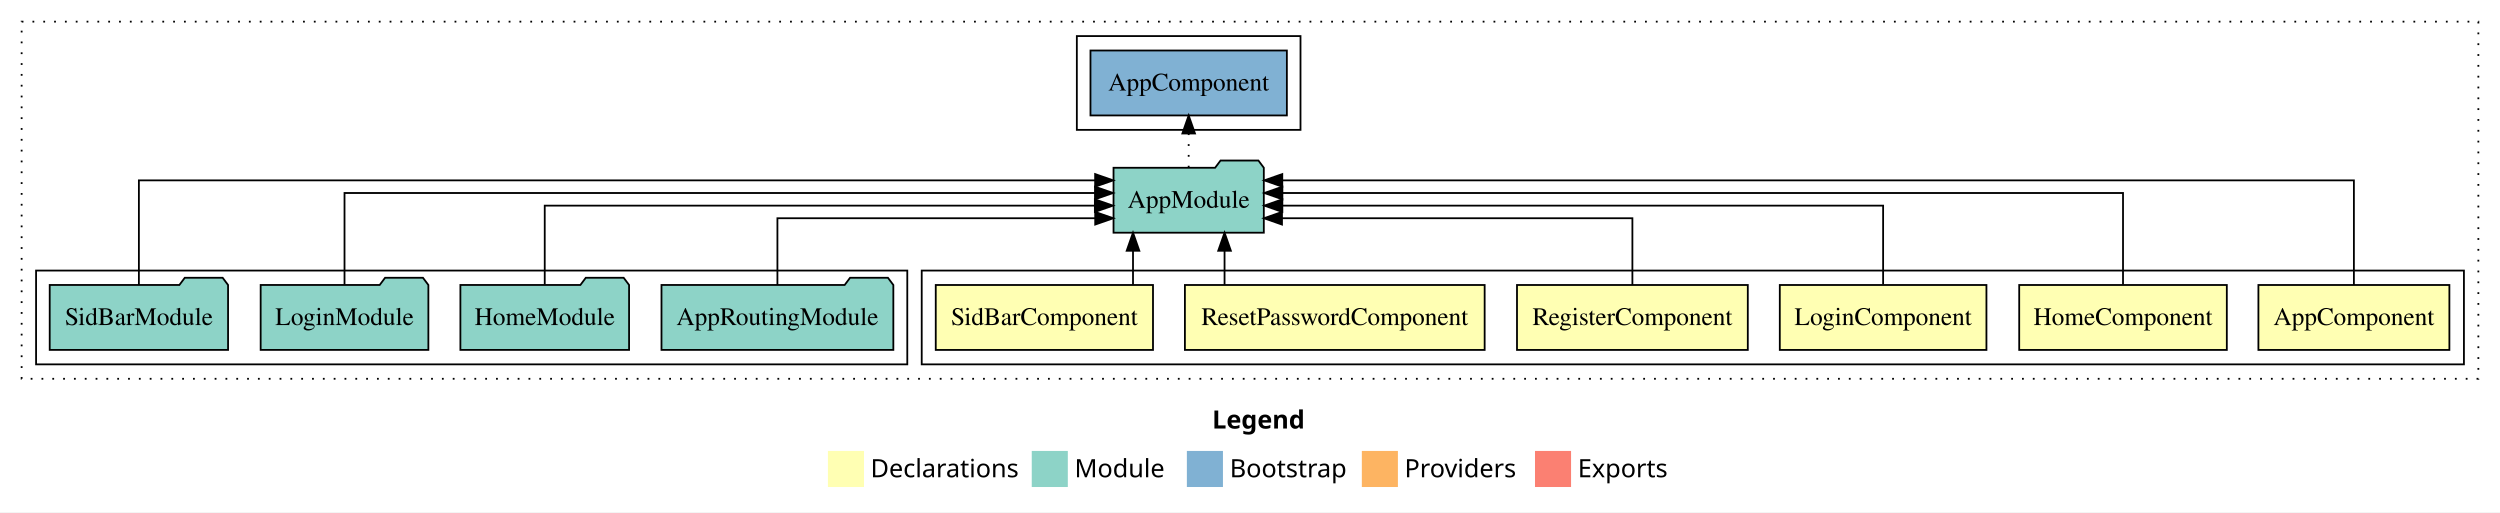
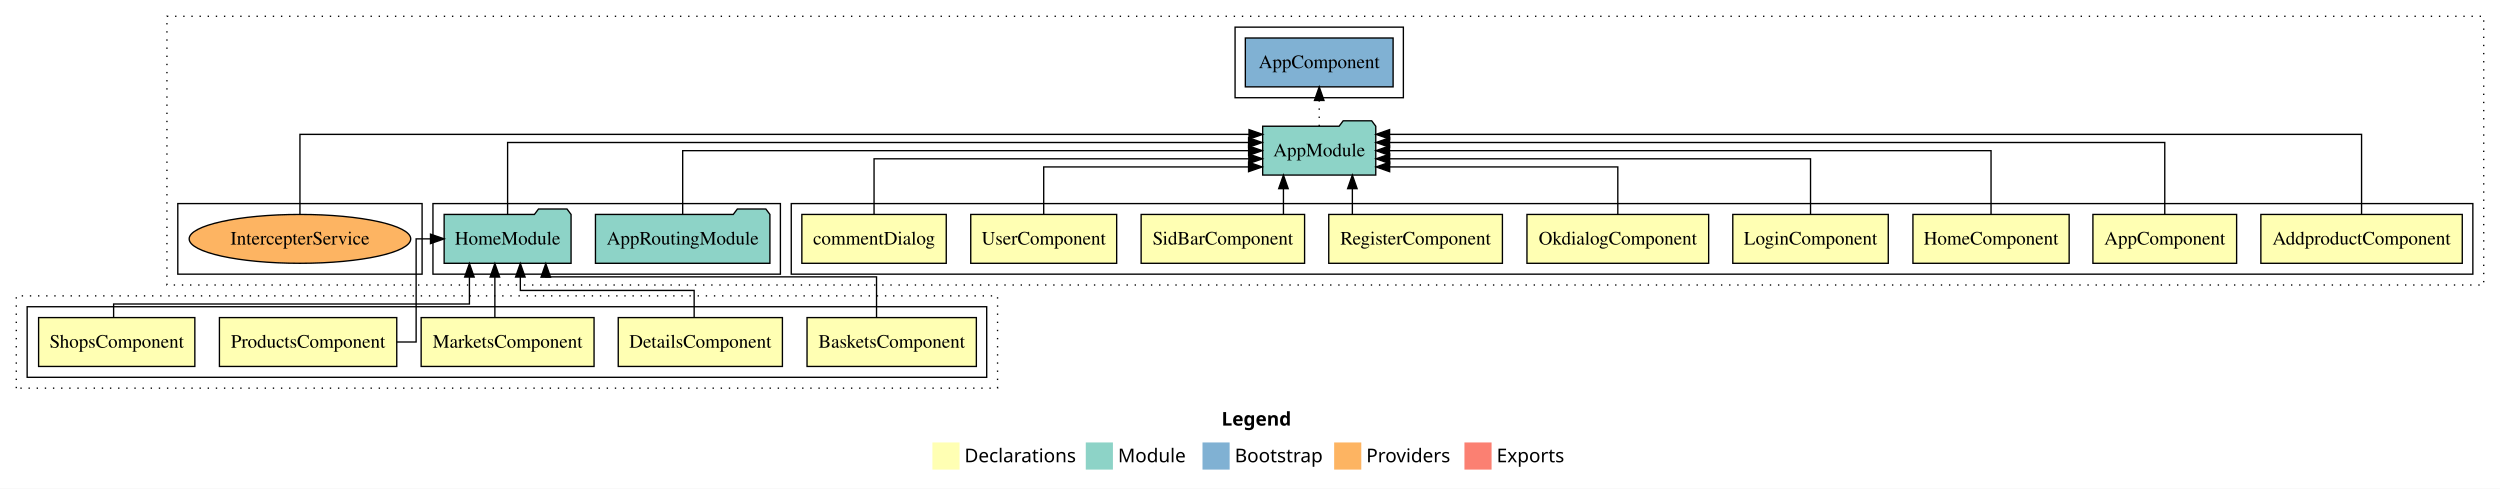
- <svg xmlns="http://www.w3.org/2000/svg" width="1386pt" height="284pt" viewBox="0.00 0.00 1386.00 284.00">
-   <g id="graph0" class="graph" transform="scale(1 1) rotate(0) translate(4 280)">
-     <polygon fill="white" stroke="transparent" points="-4,4 -4,-280 1382,-280 1382,4 -4,4" />
-     <text text-anchor="start" x="668.01" y="-42.4" font-family="sans-serif" font-weight="bold" font-size="14.00">Legend</text>
-     <polygon fill="#ffffb3" stroke="transparent" points="455,-10 455,-30 475,-30 475,-10 455,-10" />
-     <text text-anchor="start" x="478.63" y="-15.4" font-family="sans-serif" font-size="14.00">  Declarations</text>
-     <polygon fill="#8dd3c7" stroke="transparent" points="568,-10 568,-30 588,-30 588,-10 568,-10" />
-     <text text-anchor="start" x="591.73" y="-15.4" font-family="sans-serif" font-size="14.00">  Module</text>
-     <polygon fill="#80b1d3" stroke="transparent" points="654,-10 654,-30 674,-30 674,-10 654,-10" />
-     <text text-anchor="start" x="677.78" y="-15.4" font-family="sans-serif" font-size="14.00">  Bootstrap</text>
-     <polygon fill="#fdb462" stroke="transparent" points="751,-10 751,-30 771,-30 771,-10 751,-10" />
-     <text text-anchor="start" x="774.67" y="-15.4" font-family="sans-serif" font-size="14.00">  Providers</text>
-     <polygon fill="#fb8072" stroke="transparent" points="847,-10 847,-30 867,-30 867,-10 847,-10" />
-     <text text-anchor="start" x="870.73" y="-15.4" font-family="sans-serif" font-size="14.00">  Exports</text>
+ <svg xmlns="http://www.w3.org/2000/svg" width="1842pt" height="360pt" viewBox="0.00 0.00 1842.00 360.00">
+   <g id="graph0" class="graph" transform="scale(1 1) rotate(0) translate(4 356)">
+     <polygon fill="white" stroke="transparent" points="-4,4 -4,-356 1838,-356 1838,4 -4,4" />
+     <text text-anchor="start" x="896.01" y="-42.4" font-family="sans-serif" font-weight="bold" font-size="14.00">Legend</text>
+     <polygon fill="#ffffb3" stroke="transparent" points="683,-10 683,-30 703,-30 703,-10 683,-10" />
+     <text text-anchor="start" x="706.63" y="-15.4" font-family="sans-serif" font-size="14.00">  Declarations</text>
+     <polygon fill="#8dd3c7" stroke="transparent" points="796,-10 796,-30 816,-30 816,-10 796,-10" />
+     <text text-anchor="start" x="819.73" y="-15.4" font-family="sans-serif" font-size="14.00">  Module</text>
+     <polygon fill="#80b1d3" stroke="transparent" points="882,-10 882,-30 902,-30 902,-10 882,-10" />
+     <text text-anchor="start" x="905.78" y="-15.4" font-family="sans-serif" font-size="14.00">  Bootstrap</text>
+     <polygon fill="#fdb462" stroke="transparent" points="979,-10 979,-30 999,-30 999,-10 979,-10" />
+     <text text-anchor="start" x="1002.67" y="-15.4" font-family="sans-serif" font-size="14.00">  Providers</text>
+     <polygon fill="#fb8072" stroke="transparent" points="1075,-10 1075,-30 1095,-30 1095,-10 1075,-10" />
+     <text text-anchor="start" x="1098.73" y="-15.4" font-family="sans-serif" font-size="14.00">  Exports</text>
    <g id="clust1" class="cluster">
-       <polygon fill="none" stroke="black" stroke-dasharray="1,5" points="8,-70 8,-268 1370,-268 1370,-70 8,-70" />
+       <polygon fill="none" stroke="black" stroke-dasharray="1,5" points="119,-146 119,-344 1826,-344 1826,-146 119,-146" />
    </g>
    <g id="clust2" class="cluster">
-       <polygon fill="none" stroke="black" points="507,-78 507,-130 1362,-130 1362,-78 507,-78" />
+       <polygon fill="none" stroke="black" points="579,-154 579,-206 1818,-206 1818,-154 579,-154" />
    </g>
-     <g id="clust9" class="cluster">
-       <polygon fill="none" stroke="black" points="16,-78 16,-130 499,-130 499,-78 16,-78" />
+     <g id="clust12" class="cluster">
+       <polygon fill="none" stroke="black" points="315,-154 315,-206 571,-206 571,-154 315,-154" />
    </g>
-     <g id="clust11" class="cluster">
-       <polygon fill="none" stroke="black" points="593,-208 593,-260 717,-260 717,-208 593,-208" />
+     <g id="clust14" class="cluster">
+       <polygon fill="none" stroke="black" points="906,-284 906,-336 1030,-336 1030,-284 906,-284" />
+     </g>
+     <g id="clust15" class="cluster">
+       <polygon fill="none" stroke="black" points="127,-154 127,-206 307,-206 307,-154 127,-154" />
+     </g>
+     <g id="clust22" class="cluster">
+       <polygon fill="none" stroke="black" stroke-dasharray="1,5" points="8,-70 8,-138 731,-138 731,-70 8,-70" />
+     </g>
+     <g id="clust23" class="cluster">
+       <polygon fill="none" stroke="black" points="16,-78 16,-130 723,-130 723,-78 16,-78" />
    </g>
    <g id="node1" class="node">
-       <polygon fill="#ffffb3" stroke="black" points="1353.94,-122 1248.06,-122 1248.06,-86 1353.94,-86 1353.94,-122" />
-       <text text-anchor="middle" x="1301" y="-99.8" font-family="Times,serif" font-size="14.00">AppComponent</text>
+       <polygon fill="#ffffb3" stroke="black" points="1810.2,-198 1661.8,-198 1661.8,-162 1810.2,-162 1810.2,-198" />
+       <text text-anchor="middle" x="1736" y="-175.8" font-family="Times,serif" font-size="14.00">AddproductComponent</text>
+     </g>
+     <g id="node10" class="node">
+       <polygon fill="#8dd3c7" stroke="black" points="1009.66,-263 1006.66,-267 985.66,-267 982.66,-263 926.34,-263 926.34,-227 1009.66,-227 1009.66,-263" />
+       <text text-anchor="middle" x="968" y="-240.8" font-family="Times,serif" font-size="14.00">AppModule</text>
+     </g>
+     <g id="edge1" class="edge">
+       <path fill="none" stroke="black" d="M1736,-198.25C1736,-221.02 1736,-257 1736,-257 1736,-257 1019.84,-257 1019.84,-257" />
+       <polygon fill="black" stroke="black" points="1019.84,-253.5 1009.84,-257 1019.84,-260.5 1019.84,-253.5" />
+     </g>
+     <g id="node2" class="node">
+       <polygon fill="#ffffb3" stroke="black" points="1643.94,-198 1538.06,-198 1538.06,-162 1643.94,-162 1643.94,-198" />
+       <text text-anchor="middle" x="1591" y="-175.8" font-family="Times,serif" font-size="14.00">AppComponent</text>
+     </g>
+     <g id="edge2" class="edge">
+       <path fill="none" stroke="black" d="M1591,-198.28C1591,-219.32 1591,-251 1591,-251 1591,-251 1019.84,-251 1019.84,-251" />
+       <polygon fill="black" stroke="black" points="1019.84,-247.5 1009.84,-251 1019.84,-254.5 1019.84,-247.5" />
+     </g>
+     <g id="node3" class="node">
+       <polygon fill="#ffffb3" stroke="black" points="1520.55,-198 1405.45,-198 1405.45,-162 1520.55,-162 1520.55,-198" />
+       <text text-anchor="middle" x="1463" y="-175.8" font-family="Times,serif" font-size="14.00">HomeComponent</text>
+     </g>
+     <g id="edge3" class="edge">
+       <path fill="none" stroke="black" d="M1463,-198.11C1463,-217.34 1463,-245 1463,-245 1463,-245 1019.78,-245 1019.78,-245" />
+       <polygon fill="black" stroke="black" points="1019.78,-241.5 1009.78,-245 1019.78,-248.5 1019.78,-241.5" />
+     </g>
+     <g id="node4" class="node">
+       <polygon fill="#ffffb3" stroke="black" points="1387.28,-198 1272.72,-198 1272.72,-162 1387.28,-162 1387.28,-198" />
+       <text text-anchor="middle" x="1330" y="-175.8" font-family="Times,serif" font-size="14.00">LoginComponent</text>
+     </g>
+     <g id="edge4" class="edge">
+       <path fill="none" stroke="black" d="M1330,-198.02C1330,-215.37 1330,-239 1330,-239 1330,-239 1019.88,-239 1019.88,-239" />
+       <polygon fill="black" stroke="black" points="1019.88,-235.5 1009.88,-239 1019.88,-242.5 1019.88,-235.5" />
+     </g>
+     <g id="node5" class="node">
+       <polygon fill="#ffffb3" stroke="black" points="1254.94,-198 1121.06,-198 1121.06,-162 1254.94,-162 1254.94,-198" />
+       <text text-anchor="middle" x="1188" y="-175.8" font-family="Times,serif" font-size="14.00">OkdialogComponent</text>
+     </g>
+     <g id="edge5" class="edge">
+       <path fill="none" stroke="black" d="M1188,-198.24C1188,-213.57 1188,-233 1188,-233 1188,-233 1019.9,-233 1019.9,-233" />
+       <polygon fill="black" stroke="black" points="1019.9,-229.5 1009.9,-233 1019.9,-236.5 1019.9,-229.5" />
+     </g>
+     <g id="node6" class="node">
+       <polygon fill="#ffffb3" stroke="black" points="1102.98,-198 975.02,-198 975.02,-162 1102.98,-162 1102.98,-198" />
+       <text text-anchor="middle" x="1039" y="-175.8" font-family="Times,serif" font-size="14.00">RegisterComponent</text>
+     </g>
+     <g id="edge6" class="edge">
+       <path fill="none" stroke="black" d="M992.42,-198.11C992.42,-198.11 992.42,-216.99 992.42,-216.99" />
+       <polygon fill="black" stroke="black" points="988.92,-216.99 992.42,-226.99 995.92,-216.99 988.92,-216.99" />
    </g>
    <g id="node7" class="node">
-       <polygon fill="#8dd3c7" stroke="black" points="696.66,-187 693.66,-191 672.66,-191 669.66,-187 613.34,-187 613.34,-151 696.66,-151 696.66,-187" />
-       <text text-anchor="middle" x="655" y="-164.8" font-family="Times,serif" font-size="14.00">AppModule</text>
+       <polygon fill="#ffffb3" stroke="black" points="957.22,-198 836.78,-198 836.78,-162 957.22,-162 957.22,-198" />
+       <text text-anchor="middle" x="897" y="-175.8" font-family="Times,serif" font-size="14.00">SidBarComponent</text>
    </g>
-     <g id="edge1" class="edge">
-       <path fill="none" stroke="black" d="M1301,-122.01C1301,-144.49 1301,-180 1301,-180 1301,-180 706.89,-180 706.89,-180" />
-       <polygon fill="black" stroke="black" points="706.89,-176.5 696.89,-180 706.89,-183.5 706.89,-176.5" />
+     <g id="edge7" class="edge">
+       <path fill="none" stroke="black" d="M941.64,-198.11C941.64,-198.11 941.64,-216.99 941.64,-216.99" />
+       <polygon fill="black" stroke="black" points="938.14,-216.99 941.64,-226.99 945.14,-216.99 938.14,-216.99" />
    </g>
-     <g id="node2" class="node">
-       <polygon fill="#ffffb3" stroke="black" points="1230.55,-122 1115.45,-122 1115.45,-86 1230.55,-86 1230.55,-122" />
-       <text text-anchor="middle" x="1173" y="-99.8" font-family="Times,serif" font-size="14.00">HomeComponent</text>
+     <g id="node8" class="node">
+       <polygon fill="#ffffb3" stroke="black" points="818.76,-198 711.24,-198 711.24,-162 818.76,-162 818.76,-198" />
+       <text text-anchor="middle" x="765" y="-175.8" font-family="Times,serif" font-size="14.00">UserComponent</text>
    </g>
-     <g id="edge2" class="edge">
-       <path fill="none" stroke="black" d="M1173,-122.13C1173,-142.57 1173,-173 1173,-173 1173,-173 706.95,-173 706.95,-173" />
-       <polygon fill="black" stroke="black" points="706.95,-169.5 696.95,-173 706.95,-176.5 706.95,-169.5" />
+     <g id="edge8" class="edge">
+       <path fill="none" stroke="black" d="M765,-198.24C765,-213.57 765,-233 765,-233 765,-233 915.94,-233 915.94,-233" />
+       <polygon fill="black" stroke="black" points="915.94,-236.5 925.94,-233 915.94,-229.5 915.94,-236.5" />
    </g>
-     <g id="node3" class="node">
-       <polygon fill="#ffffb3" stroke="black" points="1097.28,-122 982.72,-122 982.72,-86 1097.28,-86 1097.28,-122" />
-       <text text-anchor="middle" x="1040" y="-99.8" font-family="Times,serif" font-size="14.00">LoginComponent</text>
+     <g id="node9" class="node">
+       <polygon fill="#ffffb3" stroke="black" points="693.2,-198 586.8,-198 586.8,-162 693.2,-162 693.2,-198" />
+       <text text-anchor="middle" x="640" y="-175.8" font-family="Times,serif" font-size="14.00">commentDialog</text>
    </g>
-     <g id="edge3" class="edge">
-       <path fill="none" stroke="black" d="M1040,-122.27C1040,-140.56 1040,-166 1040,-166 1040,-166 706.93,-166 706.93,-166" />
-       <polygon fill="black" stroke="black" points="706.93,-162.5 696.93,-166 706.93,-169.5 706.93,-162.5" />
+     <g id="edge9" class="edge">
+       <path fill="none" stroke="black" d="M640,-198.02C640,-215.37 640,-239 640,-239 640,-239 916.13,-239 916.13,-239" />
+       <polygon fill="black" stroke="black" points="916.13,-242.5 926.13,-239 916.13,-235.5 916.13,-242.5" />
    </g>
-     <g id="node4" class="node">
-       <polygon fill="#ffffb3" stroke="black" points="964.98,-122 837.02,-122 837.02,-86 964.98,-86 964.98,-122" />
-       <text text-anchor="middle" x="901" y="-99.8" font-family="Times,serif" font-size="14.00">RegisterComponent</text>
+     <g id="node13" class="node">
+       <polygon fill="#80b1d3" stroke="black" points="1022.44,-328 913.56,-328 913.56,-292 1022.44,-292 1022.44,-328" />
+       <text text-anchor="middle" x="968" y="-305.8" font-family="Times,serif" font-size="14.00">AppComponent </text>
    </g>
-     <g id="edge4" class="edge">
-       <path fill="none" stroke="black" d="M901,-122.01C901,-138.05 901,-159 901,-159 901,-159 706.73,-159 706.73,-159" />
-       <polygon fill="black" stroke="black" points="706.73,-155.5 696.73,-159 706.73,-162.5 706.73,-155.5" />
+     <g id="edge12" class="edge">
+       <path fill="none" stroke="black" stroke-dasharray="1,5" d="M968,-263.11C968,-263.11 968,-281.99 968,-281.99" />
+       <polygon fill="black" stroke="black" points="964.5,-281.99 968,-291.99 971.5,-281.99 964.5,-281.99" />
    </g>
-     <g id="node5" class="node">
-       <polygon fill="#ffffb3" stroke="black" points="819.09,-122 652.91,-122 652.91,-86 819.09,-86 819.09,-122" />
-       <text text-anchor="middle" x="736" y="-99.8" font-family="Times,serif" font-size="14.00">ResetPasswordComponent</text>
+     <g id="node11" class="node">
+       <polygon fill="#8dd3c7" stroke="black" points="563.27,-198 560.27,-202 539.27,-202 536.27,-198 434.73,-198 434.73,-162 563.27,-162 563.27,-198" />
+       <text text-anchor="middle" x="499" y="-175.8" font-family="Times,serif" font-size="14.00">AppRoutingModule</text>
    </g>
-     <g id="edge5" class="edge">
-       <path fill="none" stroke="black" d="M674.89,-122.11C674.89,-122.11 674.89,-140.99 674.89,-140.99" />
-       <polygon fill="black" stroke="black" points="671.39,-140.99 674.89,-150.99 678.39,-140.99 671.39,-140.99" />
-     </g>
-     <g id="node6" class="node">
-       <polygon fill="#ffffb3" stroke="black" points="635.22,-122 514.78,-122 514.78,-86 635.22,-86 635.22,-122" />
-       <text text-anchor="middle" x="575" y="-99.8" font-family="Times,serif" font-size="14.00">SidBarComponent</text>
-     </g>
-     <g id="edge6" class="edge">
-       <path fill="none" stroke="black" d="M624.14,-122.11C624.14,-122.11 624.14,-140.99 624.14,-140.99" />
-       <polygon fill="black" stroke="black" points="620.64,-140.99 624.14,-150.99 627.64,-140.99 620.64,-140.99" />
+     <g id="edge10" class="edge">
+       <path fill="none" stroke="black" d="M499,-198.11C499,-217.34 499,-245 499,-245 499,-245 915.97,-245 915.97,-245" />
+       <polygon fill="black" stroke="black" points="915.97,-248.5 925.97,-245 915.97,-241.5 915.97,-248.5" />
    </g>
    <g id="node12" class="node">
-       <polygon fill="#80b1d3" stroke="black" points="709.44,-252 600.56,-252 600.56,-216 709.44,-216 709.44,-252" />
-       <text text-anchor="middle" x="655" y="-229.8" font-family="Times,serif" font-size="14.00">AppComponent </text>
+       <polygon fill="#8dd3c7" stroke="black" points="416.76,-198 413.76,-202 392.76,-202 389.76,-198 323.24,-198 323.24,-162 416.76,-162 416.76,-198" />
+       <text text-anchor="middle" x="370" y="-175.8" font-family="Times,serif" font-size="14.00">HomeModule</text>
    </g>
    <g id="edge11" class="edge">
-       <path fill="none" stroke="black" stroke-dasharray="1,5" d="M655,-187.11C655,-187.11 655,-205.99 655,-205.99" />
-       <polygon fill="black" stroke="black" points="651.5,-205.99 655,-215.99 658.5,-205.99 651.5,-205.99" />
+       <path fill="none" stroke="black" d="M370,-198.28C370,-219.32 370,-251 370,-251 370,-251 915.95,-251 915.95,-251" />
+       <polygon fill="black" stroke="black" points="915.95,-254.5 925.95,-251 915.95,-247.5 915.95,-254.5" />
    </g>
-     <g id="node8" class="node">
-       <polygon fill="#8dd3c7" stroke="black" points="491.27,-122 488.27,-126 467.27,-126 464.27,-122 362.73,-122 362.73,-86 491.27,-86 491.27,-122" />
-       <text text-anchor="middle" x="427" y="-99.8" font-family="Times,serif" font-size="14.00">AppRoutingModule</text>
+     <g id="node14" class="node">
+       <ellipse fill="#fdb462" stroke="black" cx="217" cy="-180" rx="81.62" ry="18" />
+       <text text-anchor="middle" x="217" y="-175.8" font-family="Times,serif" font-size="14.00">IntercepterService</text>
    </g>
-     <g id="edge7" class="edge">
-       <path fill="none" stroke="black" d="M427,-122.01C427,-138.05 427,-159 427,-159 427,-159 603.18,-159 603.18,-159" />
-       <polygon fill="black" stroke="black" points="603.18,-162.5 613.18,-159 603.18,-155.5 603.18,-162.5" />
+     <g id="edge13" class="edge">
+       <path fill="none" stroke="black" d="M217,-198.25C217,-221.02 217,-257 217,-257 217,-257 916.28,-257 916.28,-257" />
+       <polygon fill="black" stroke="black" points="916.28,-260.5 926.28,-257 916.28,-253.5 916.28,-260.5" />
    </g>
-     <g id="node9" class="node">
-       <polygon fill="#8dd3c7" stroke="black" points="344.76,-122 341.76,-126 320.76,-126 317.76,-122 251.24,-122 251.24,-86 344.76,-86 344.76,-122" />
-       <text text-anchor="middle" x="298" y="-99.8" font-family="Times,serif" font-size="14.00">HomeModule</text>
+     <g id="node15" class="node">
+       <polygon fill="#ffffb3" stroke="black" points="715.38,-122 590.62,-122 590.62,-86 715.38,-86 715.38,-122" />
+       <text text-anchor="middle" x="653" y="-99.8" font-family="Times,serif" font-size="14.00">BasketsComponent</text>
    </g>
-     <g id="edge8" class="edge">
-       <path fill="none" stroke="black" d="M298,-122.27C298,-140.56 298,-166 298,-166 298,-166 603,-166 603,-166" />
-       <polygon fill="black" stroke="black" points="603,-169.5 613,-166 603,-162.5 603,-169.5" />
+     <g id="edge14" class="edge">
+       <path fill="none" stroke="black" d="M641.83,-122.15C641.83,-135.74 641.83,-152 641.83,-152 641.83,-152 398.13,-152 398.13,-152 398.13,-152 398.13,-152.98 398.13,-152.98" />
+       <polygon fill="black" stroke="black" points="394.63,-151.79 398.13,-161.79 401.63,-151.79 394.63,-151.79" />
    </g>
-     <g id="node10" class="node">
-       <polygon fill="#8dd3c7" stroke="black" points="233.49,-122 230.49,-126 209.49,-126 206.49,-122 140.51,-122 140.51,-86 233.49,-86 233.49,-122" />
-       <text text-anchor="middle" x="187" y="-99.8" font-family="Times,serif" font-size="14.00">LoginModule</text>
+     <g id="node16" class="node">
+       <polygon fill="#ffffb3" stroke="black" points="572.48,-122 451.52,-122 451.52,-86 572.48,-86 572.48,-122" />
+       <text text-anchor="middle" x="512" y="-99.8" font-family="Times,serif" font-size="14.00">DetailsComponent</text>
    </g>
-     <g id="edge9" class="edge">
-       <path fill="none" stroke="black" d="M187,-122.13C187,-142.57 187,-173 187,-173 187,-173 603.06,-173 603.06,-173" />
-       <polygon fill="black" stroke="black" points="603.06,-176.5 613.06,-173 603.06,-169.5 603.06,-176.5" />
+     <g id="edge15" class="edge">
+       <path fill="none" stroke="black" d="M507.45,-122.11C507.45,-131.9 507.45,-142 507.45,-142 507.45,-142 379.38,-142 379.38,-142 379.38,-142 379.38,-151.89 379.38,-151.89" />
+       <polygon fill="black" stroke="black" points="375.88,-151.89 379.38,-161.89 382.88,-151.89 375.88,-151.89" />
    </g>
-     <g id="node11" class="node">
-       <polygon fill="#8dd3c7" stroke="black" points="122.44,-122 119.44,-126 98.44,-126 95.44,-122 23.56,-122 23.56,-86 122.44,-86 122.44,-122" />
-       <text text-anchor="middle" x="73" y="-99.8" font-family="Times,serif" font-size="14.00">SidBarModule</text>
+     <g id="node17" class="node">
+       <polygon fill="#ffffb3" stroke="black" points="433.7,-122 306.3,-122 306.3,-86 433.7,-86 433.7,-122" />
+       <text text-anchor="middle" x="370" y="-99.8" font-family="Times,serif" font-size="14.00">MarketsComponent</text>
    </g>
-     <g id="edge10" class="edge">
-       <path fill="none" stroke="black" d="M73,-122.01C73,-144.49 73,-180 73,-180 73,-180 603.14,-180 603.14,-180" />
-       <polygon fill="black" stroke="black" points="603.14,-183.5 613.14,-180 603.14,-176.5 603.14,-183.5" />
+     <g id="edge16" class="edge">
+       <path fill="none" stroke="black" d="M360.62,-122.01C360.62,-122.01 360.62,-151.85 360.62,-151.85" />
+       <polygon fill="black" stroke="black" points="357.12,-151.85 360.62,-161.85 364.12,-151.85 357.12,-151.85" />
+     </g>
+     <g id="node18" class="node">
+       <polygon fill="#ffffb3" stroke="black" points="288.33,-122 157.67,-122 157.67,-86 288.33,-86 288.33,-122" />
+       <text text-anchor="middle" x="223" y="-99.8" font-family="Times,serif" font-size="14.00">ProductsComponent</text>
+     </g>
+     <g id="edge17" class="edge">
+       <path fill="none" stroke="black" d="M288.37,-104C296.82,-104 302.6,-104 302.6,-104 302.6,-104 302.6,-180 302.6,-180 302.6,-180 313.19,-180 313.19,-180" />
+       <polygon fill="black" stroke="black" points="313.19,-183.5 323.19,-180 313.19,-176.5 313.19,-183.5" />
+     </g>
+     <g id="node19" class="node">
+       <polygon fill="#ffffb3" stroke="black" points="139.56,-122 24.44,-122 24.44,-86 139.56,-86 139.56,-122" />
+       <text text-anchor="middle" x="82" y="-99.8" font-family="Times,serif" font-size="14.00">ShopsComponent</text>
+     </g>
+     <g id="edge18" class="edge">
+       <path fill="none" stroke="black" d="M79.71,-122.21C79.71,-127.55 79.71,-132 79.71,-132 79.71,-132 341.87,-132 341.87,-132 341.87,-132 341.87,-151.85 341.87,-151.85" />
+       <polygon fill="black" stroke="black" points="338.37,-151.85 341.87,-161.85 345.37,-151.85 338.37,-151.85" />
    </g>
  </g>
</svg>
